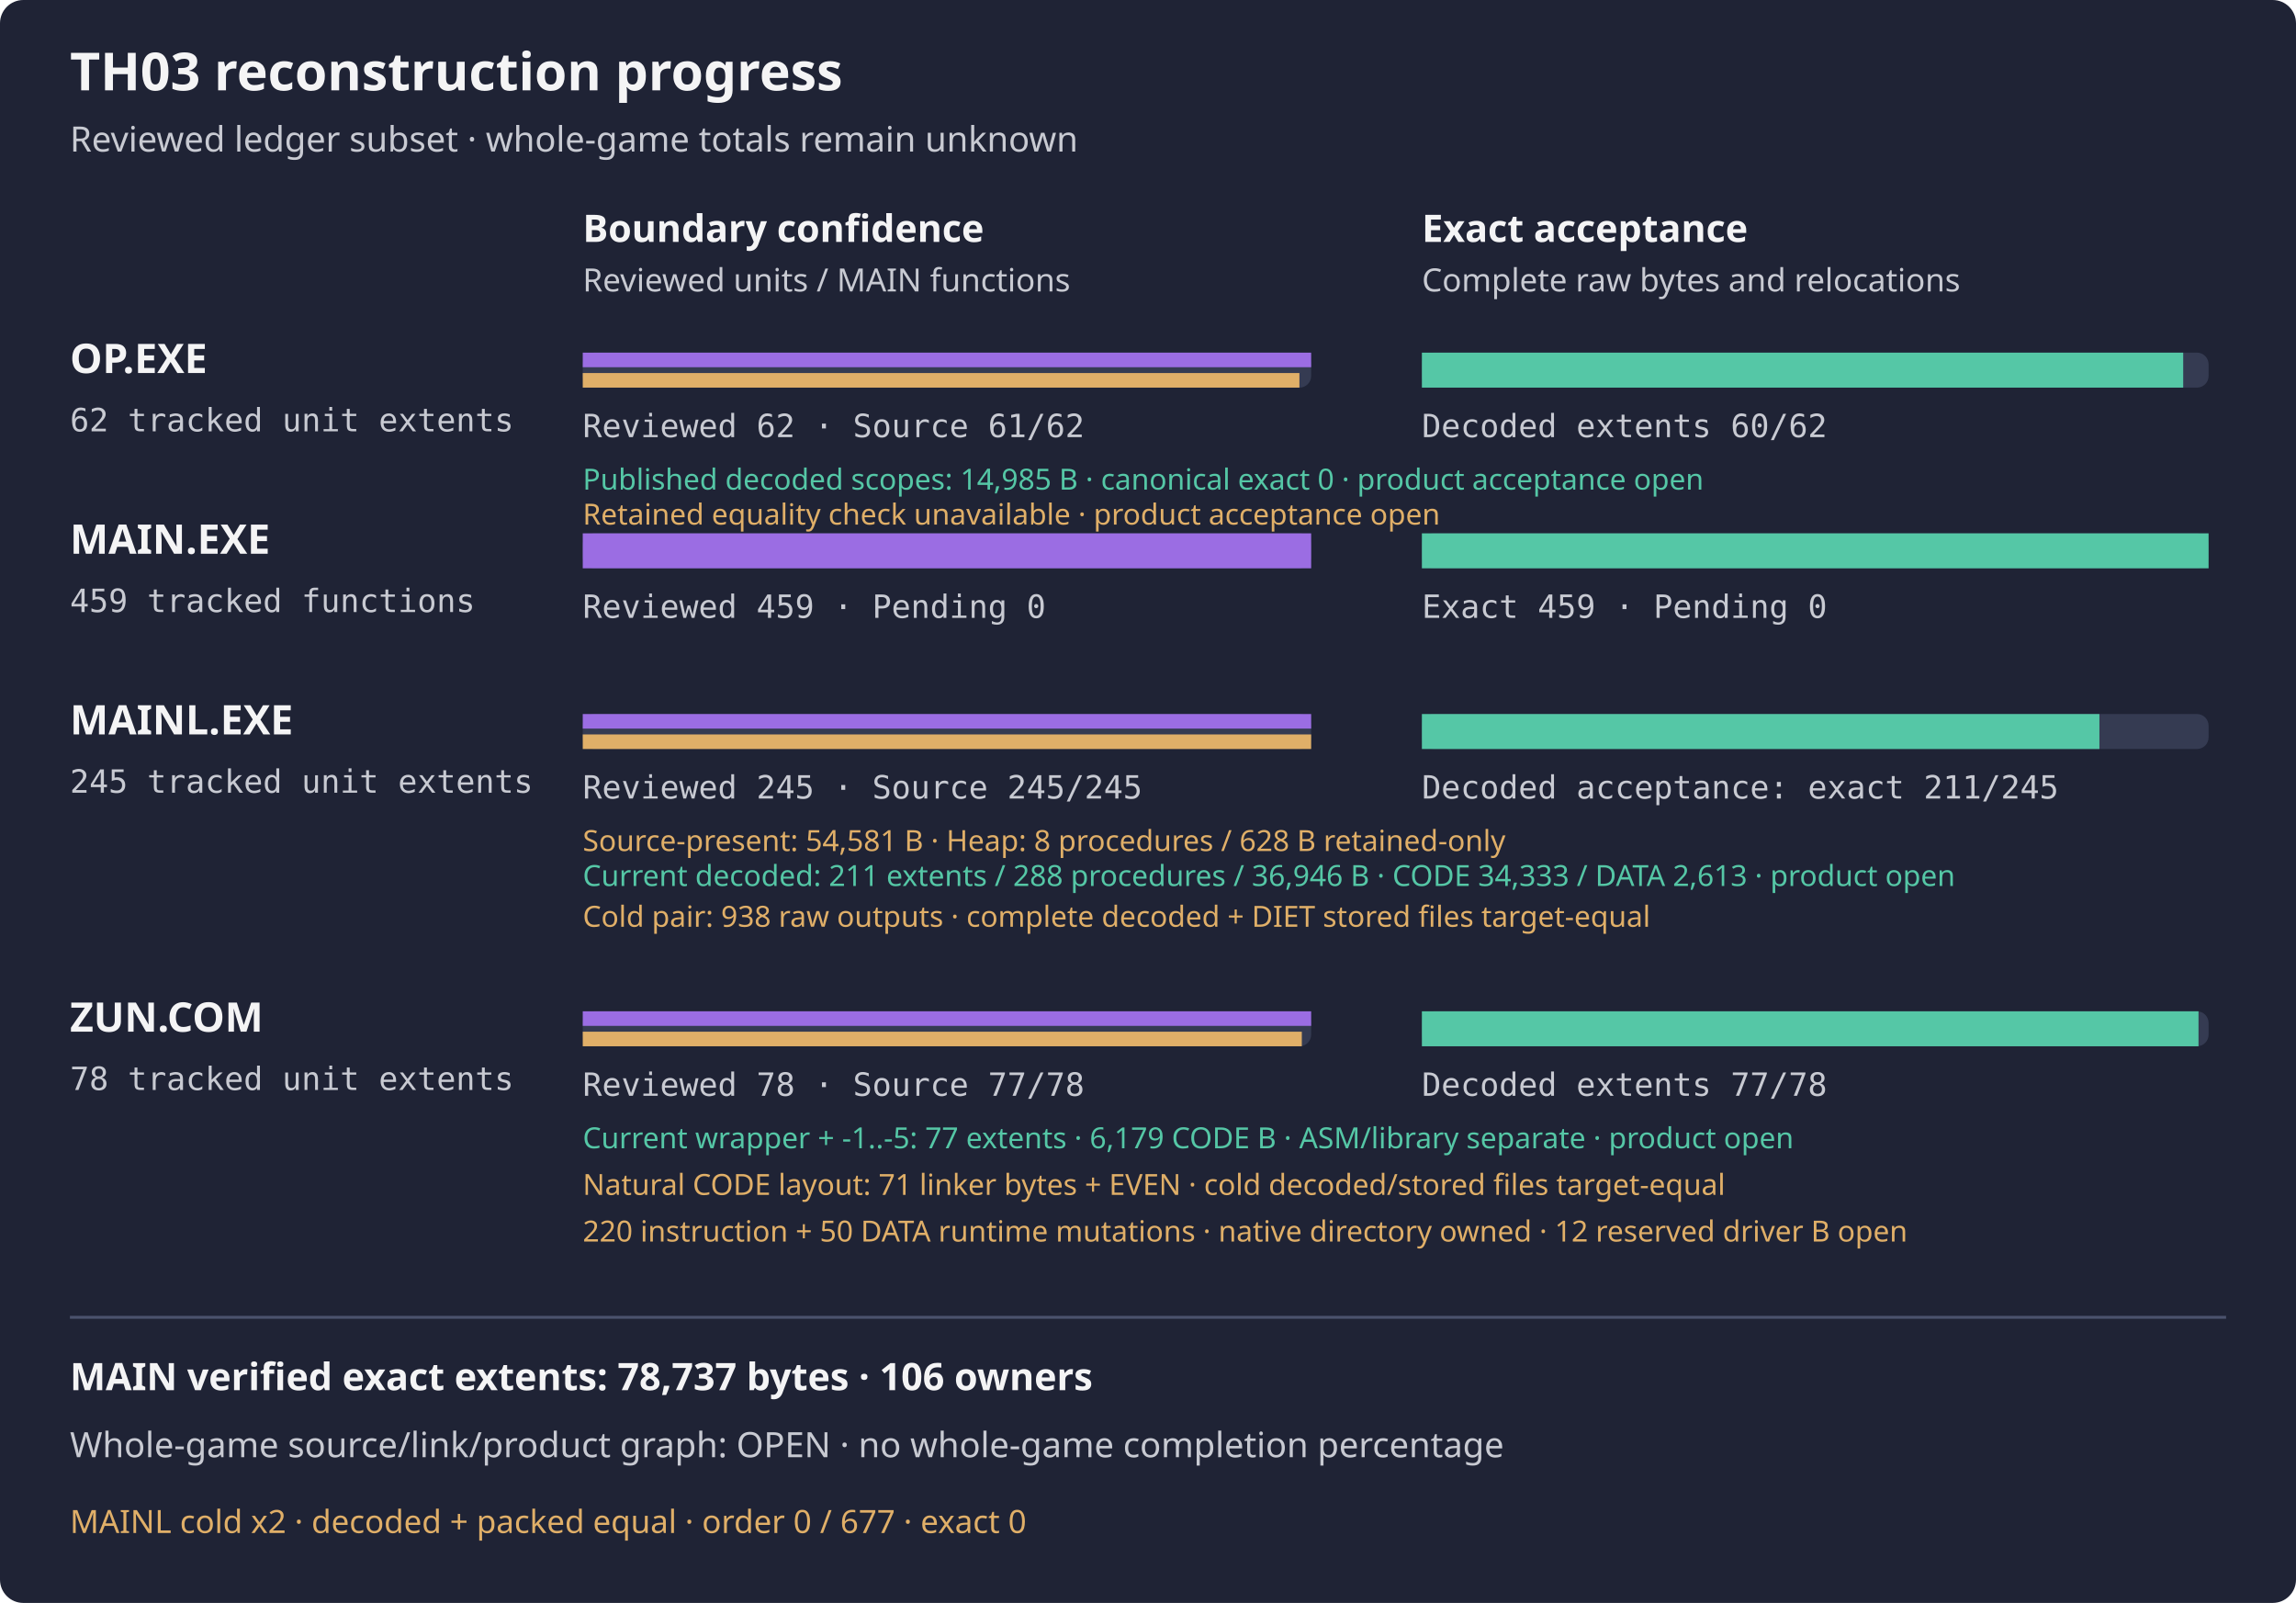
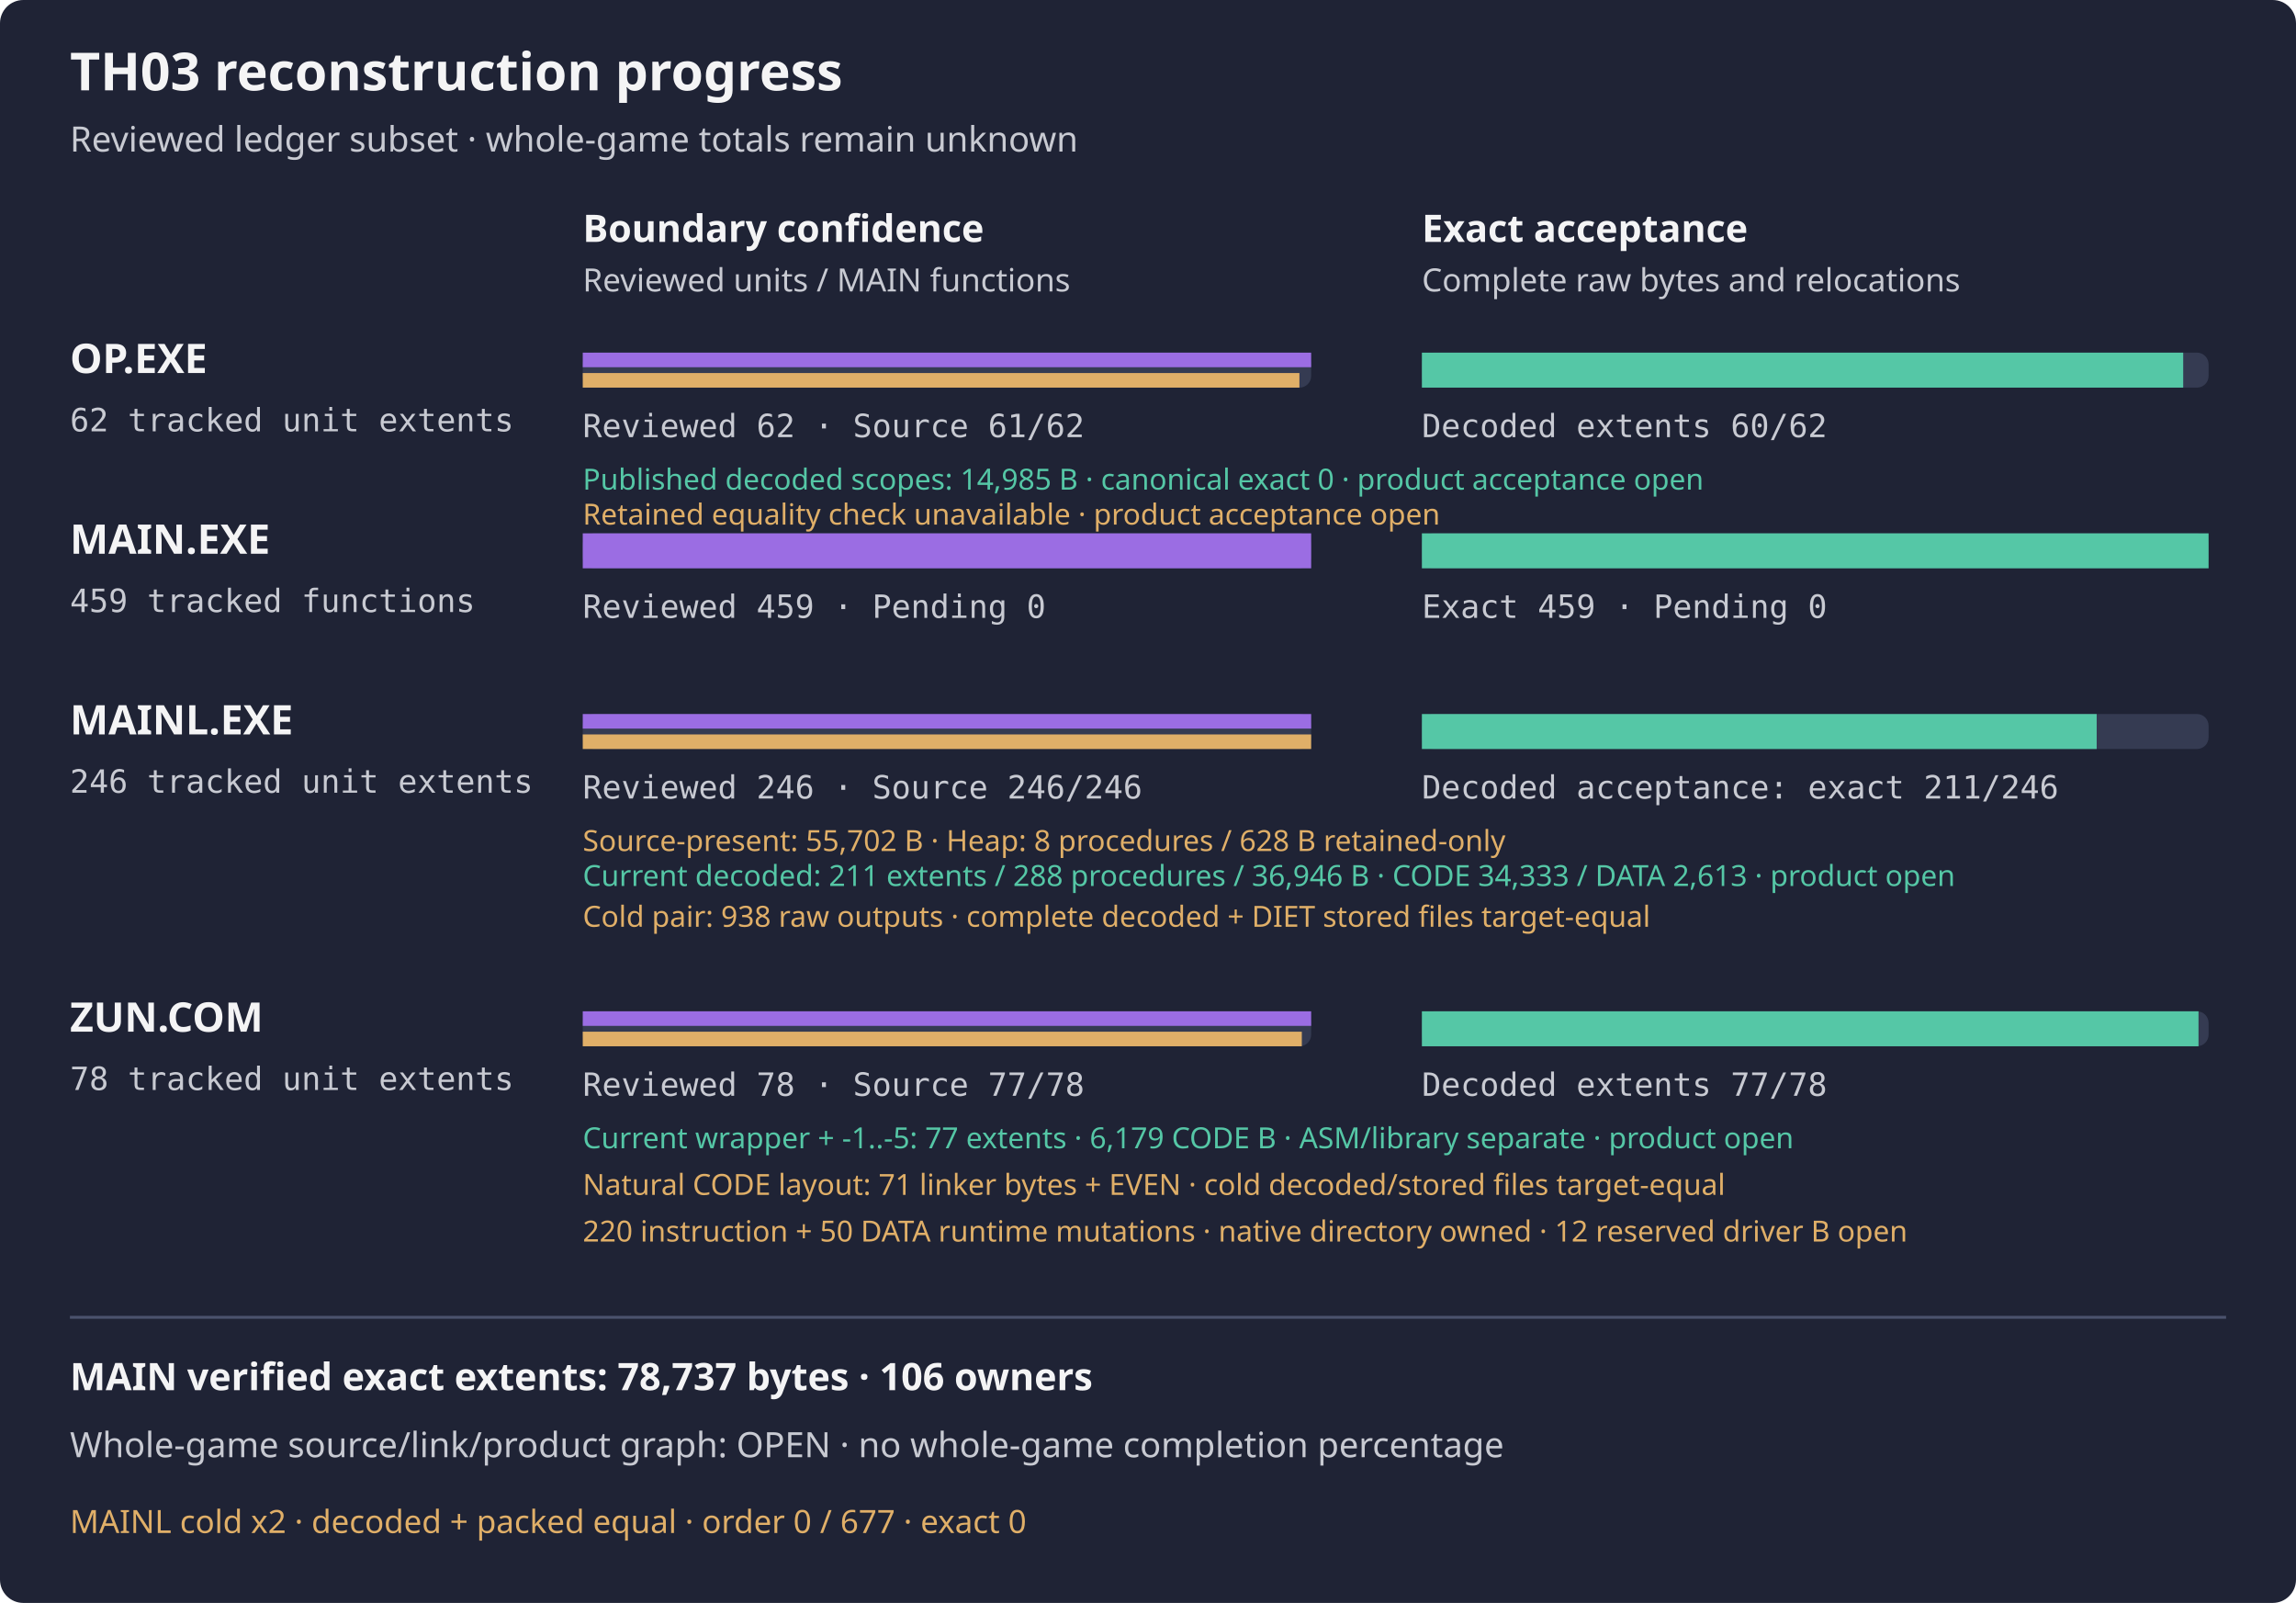
<svg xmlns="http://www.w3.org/2000/svg" width="788" height="550" viewBox="0 0 788 550" role="img" aria-label="TH03 reviewed subset reconstruction progress">
  <rect width="788" height="550" rx="8" fill="#1f2335" />
  <text x="24" y="31" fill="#f4f4f5" font-family="sans-serif" font-size="18" font-weight="600">TH03 reconstruction progress</text>
  <text x="24" y="52" fill="#c8cad2" font-family="sans-serif" font-size="12">Reviewed ledger subset · whole-game totals remain unknown</text>
  <text x="200" y="83" fill="#f4f4f5" font-family="sans-serif" font-size="13" font-weight="600">Boundary confidence</text>
  <text x="488" y="83" fill="#f4f4f5" font-family="sans-serif" font-size="13" font-weight="600">Exact acceptance</text>
  <text x="200" y="100" fill="#c8cad2" font-family="sans-serif" font-size="11">Reviewed units / MAIN functions</text>
  <text x="488" y="100" fill="#c8cad2" font-family="sans-serif" font-size="11">Complete raw bytes and relocations</text>
  <g aria-label="OP.EXE bars count tracked unit extents, not functions; source-present is not exact">
    <text x="24" y="128" fill="#f4f4f5" font-family="sans-serif" font-size="14" font-weight="600">OP.EXE</text>
    <text x="24" y="148" fill="#c8cad2" font-family="monospace" font-size="11">62 tracked unit extents</text>
    <rect x="200" y="121" width="250" height="12" rx="4" fill="#353b52" />
    <rect x="488" y="121" width="270" height="12" rx="4" fill="#353b52" />
    <rect x="200" y="121" width="250.00" height="5" fill="#9b6de3" />
    <rect x="200" y="128" width="245.97" height="5" fill="#e0af68" />
    <rect x="488" y="121" width="261.29" height="12" fill="#55c7a6" />
    <text x="200" y="150" fill="#c8cad2" font-family="monospace" font-size="11">Reviewed 62 · Source 61/62</text>
    <text x="488" y="150" fill="#c8cad2" font-family="monospace" font-size="11">Decoded extents 60/62</text>
  </g>
  <text x="200" y="168" fill="#55c7a6" font-family="sans-serif" font-size="10">Published decoded scopes: 14,985 B · canonical exact 0 · product acceptance open</text>
  <text x="200" y="180" fill="#e0af68" font-family="sans-serif" font-size="10">Retained equality check unavailable · product acceptance open</text>
  <text x="24" y="190" fill="#f4f4f5" font-family="sans-serif" font-size="14" font-weight="600">MAIN.EXE</text>
  <text x="24" y="210" fill="#c8cad2" font-family="monospace" font-size="11">459 tracked functions</text>
  <rect x="200" y="183" width="250" height="12" rx="4" fill="#353b52" />
  <rect x="488" y="183" width="270" height="12" rx="4" fill="#353b52" />
  <rect x="200" y="183" width="250.00" height="12" fill="#9b6de3" />
  <rect x="488" y="183" width="270.00" height="12" fill="#55c7a6" />
  <text x="200" y="212" fill="#c8cad2" font-family="monospace" font-size="11">Reviewed 459 · Pending 0</text>
  <text x="488" y="212" fill="#c8cad2" font-family="monospace" font-size="11">Exact 459 · Pending 0</text>
  <g aria-label="MAINL bars count tracked unit extents, not functions; source-present is not exact">
    <text x="24" y="252" fill="#f4f4f5" font-family="sans-serif" font-size="14" font-weight="600">MAINL.EXE</text>
-     <text x="24" y="272" fill="#c8cad2" font-family="monospace" font-size="11">245 tracked unit extents</text>
+     <text x="24" y="272" fill="#c8cad2" font-family="monospace" font-size="11">246 tracked unit extents</text>
    <rect x="200" y="245" width="250" height="12" rx="4" fill="#353b52" />
    <rect x="488" y="245" width="270" height="12" rx="4" fill="#353b52" />
    <rect x="200" y="245" width="250.00" height="5" fill="#9b6de3" />
    <rect x="200" y="252" width="250.00" height="5" fill="#e0af68" />
-     <rect x="488" y="245" width="232.53" height="12" fill="#55c7a6" />
-     <text x="200" y="274" fill="#c8cad2" font-family="monospace" font-size="11">Reviewed 245 · Source 245/245</text>
-     <text x="488" y="274" fill="#c8cad2" font-family="monospace" font-size="11">Decoded acceptance: exact 211/245</text>
-     <text x="200" y="292" fill="#e0af68" font-family="sans-serif" font-size="10">Source-present: 54,581 B · Heap: 8 procedures / 628 B retained-only</text>
+     <rect x="488" y="245" width="231.59" height="12" fill="#55c7a6" />
+     <text x="200" y="274" fill="#c8cad2" font-family="monospace" font-size="11">Reviewed 246 · Source 246/246</text>
+     <text x="488" y="274" fill="#c8cad2" font-family="monospace" font-size="11">Decoded acceptance: exact 211/246</text>
+     <text x="200" y="292" fill="#e0af68" font-family="sans-serif" font-size="10">Source-present: 55,702 B · Heap: 8 procedures / 628 B retained-only</text>
  </g>
  <text x="200" y="304" fill="#55c7a6" font-family="sans-serif" font-size="10">Current decoded: 211 extents / 288 procedures / 36,946 B · CODE 34,333 / DATA 2,613 · product open</text>
  <text x="200" y="318" fill="#e0af68" font-family="sans-serif" font-size="10">Cold pair: 938 raw outputs · complete decoded + DIET stored files target-equal</text>
  <g aria-label="ZUN.COM bars count tracked unit extents, not functions; source-present is not exact">
    <text x="24" y="354" fill="#f4f4f5" font-family="sans-serif" font-size="14" font-weight="600">ZUN.COM</text>
    <text x="24" y="374" fill="#c8cad2" font-family="monospace" font-size="11">78 tracked unit extents</text>
    <rect x="200" y="347" width="250" height="12" rx="4" fill="#353b52" />
    <rect x="488" y="347" width="270" height="12" rx="4" fill="#353b52" />
    <rect x="200" y="347" width="250.00" height="5" fill="#9b6de3" />
    <rect x="200" y="354" width="246.79" height="5" fill="#e0af68" />
    <rect x="488" y="347" width="266.54" height="12" fill="#55c7a6" />
    <text x="200" y="376" fill="#c8cad2" font-family="monospace" font-size="11">Reviewed 78 · Source 77/78</text>
    <text x="488" y="376" fill="#c8cad2" font-family="monospace" font-size="11">Decoded extents 77/78</text>
  </g>
  <text x="200" y="394" fill="#55c7a6" font-family="sans-serif" font-size="10">Current wrapper + -1..-5: 77 extents · 6,179 CODE B · ASM/library separate · product open</text>
  <text x="200" y="410" fill="#e0af68" font-family="sans-serif" font-size="10">Natural CODE layout: 71 linker bytes + EVEN · cold decoded/stored files target-equal</text>
  <text x="200" y="426" fill="#e0af68" font-family="sans-serif" font-size="10">220 instruction + 50 DATA runtime mutations · native directory owned · 12 reserved driver B open</text>
  <path d="M24 452 H764" stroke="#4b526d" />
  <text x="24" y="477" fill="#f4f4f5" font-family="sans-serif" font-size="13" font-weight="600">MAIN verified exact extents: 78,737 bytes · 106 owners</text>
  <text x="24" y="500" fill="#c8cad2" font-family="sans-serif" font-size="12">Whole-game source/link/product graph: OPEN · no whole-game completion percentage</text>
  <text x="24" y="526" fill="#e0af68" font-family="sans-serif" font-size="11">MAINL cold x2 · decoded + packed equal · order 0 / 677 · exact 0</text>
</svg>
